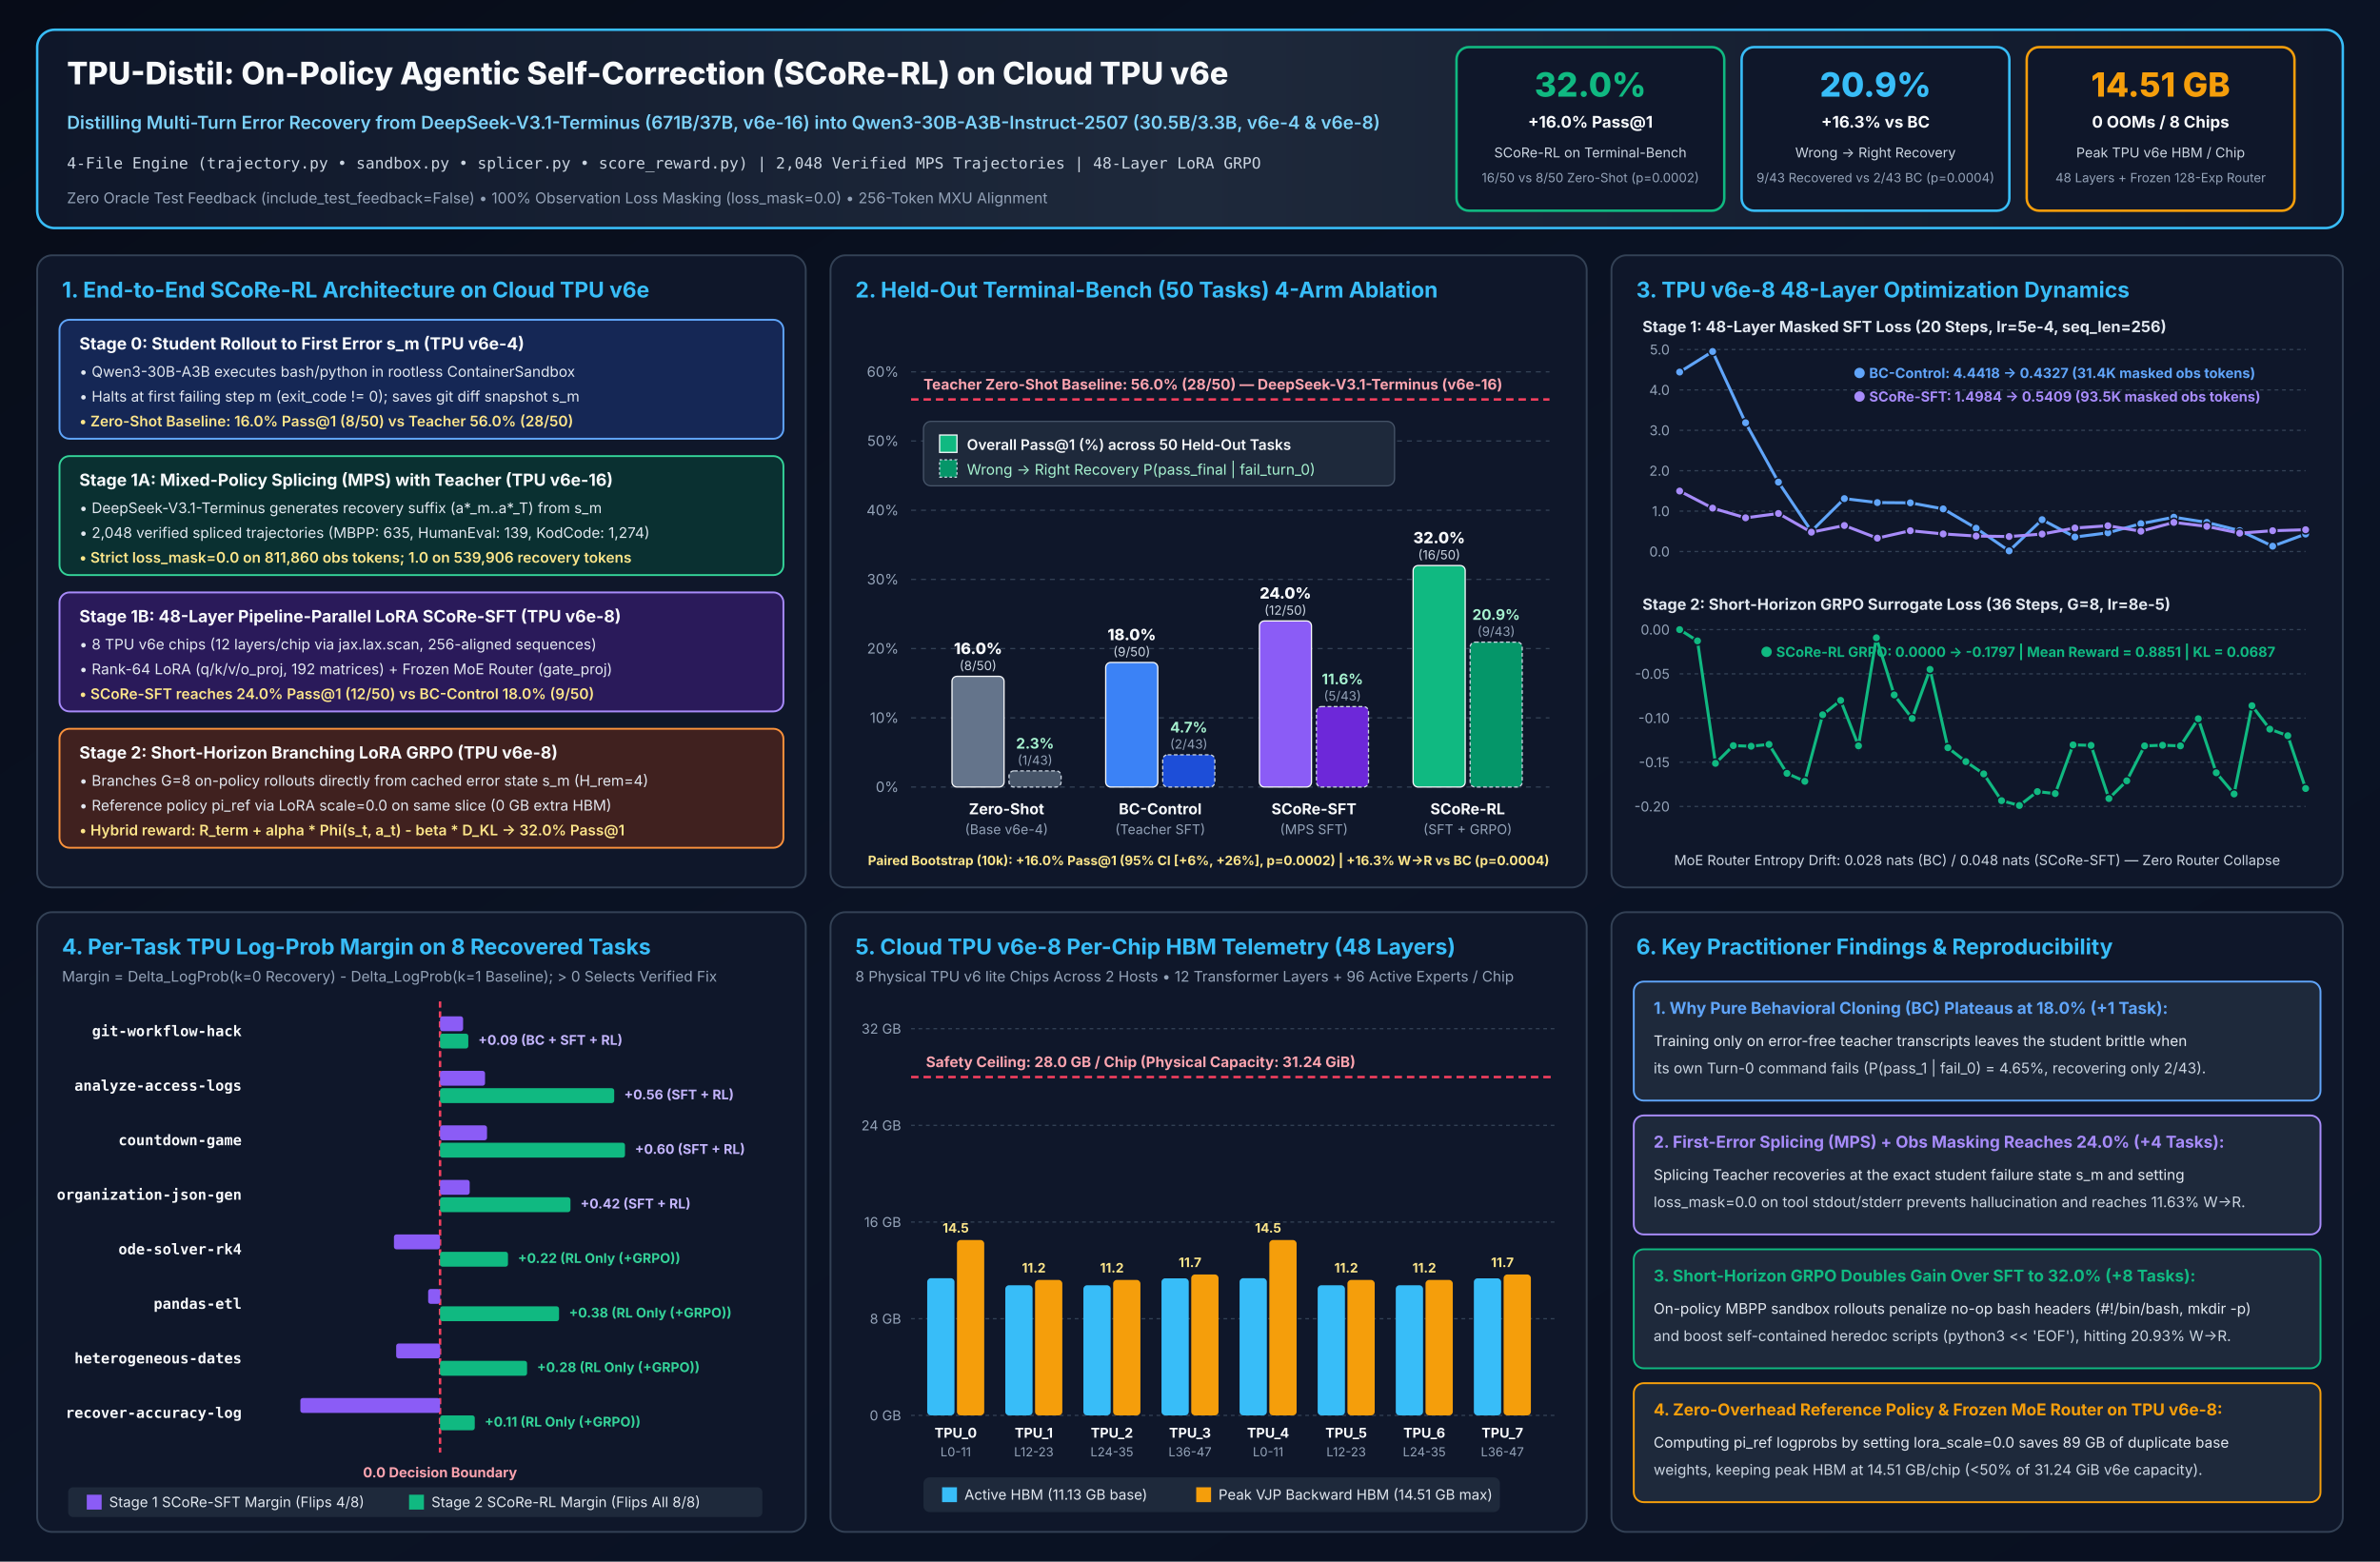
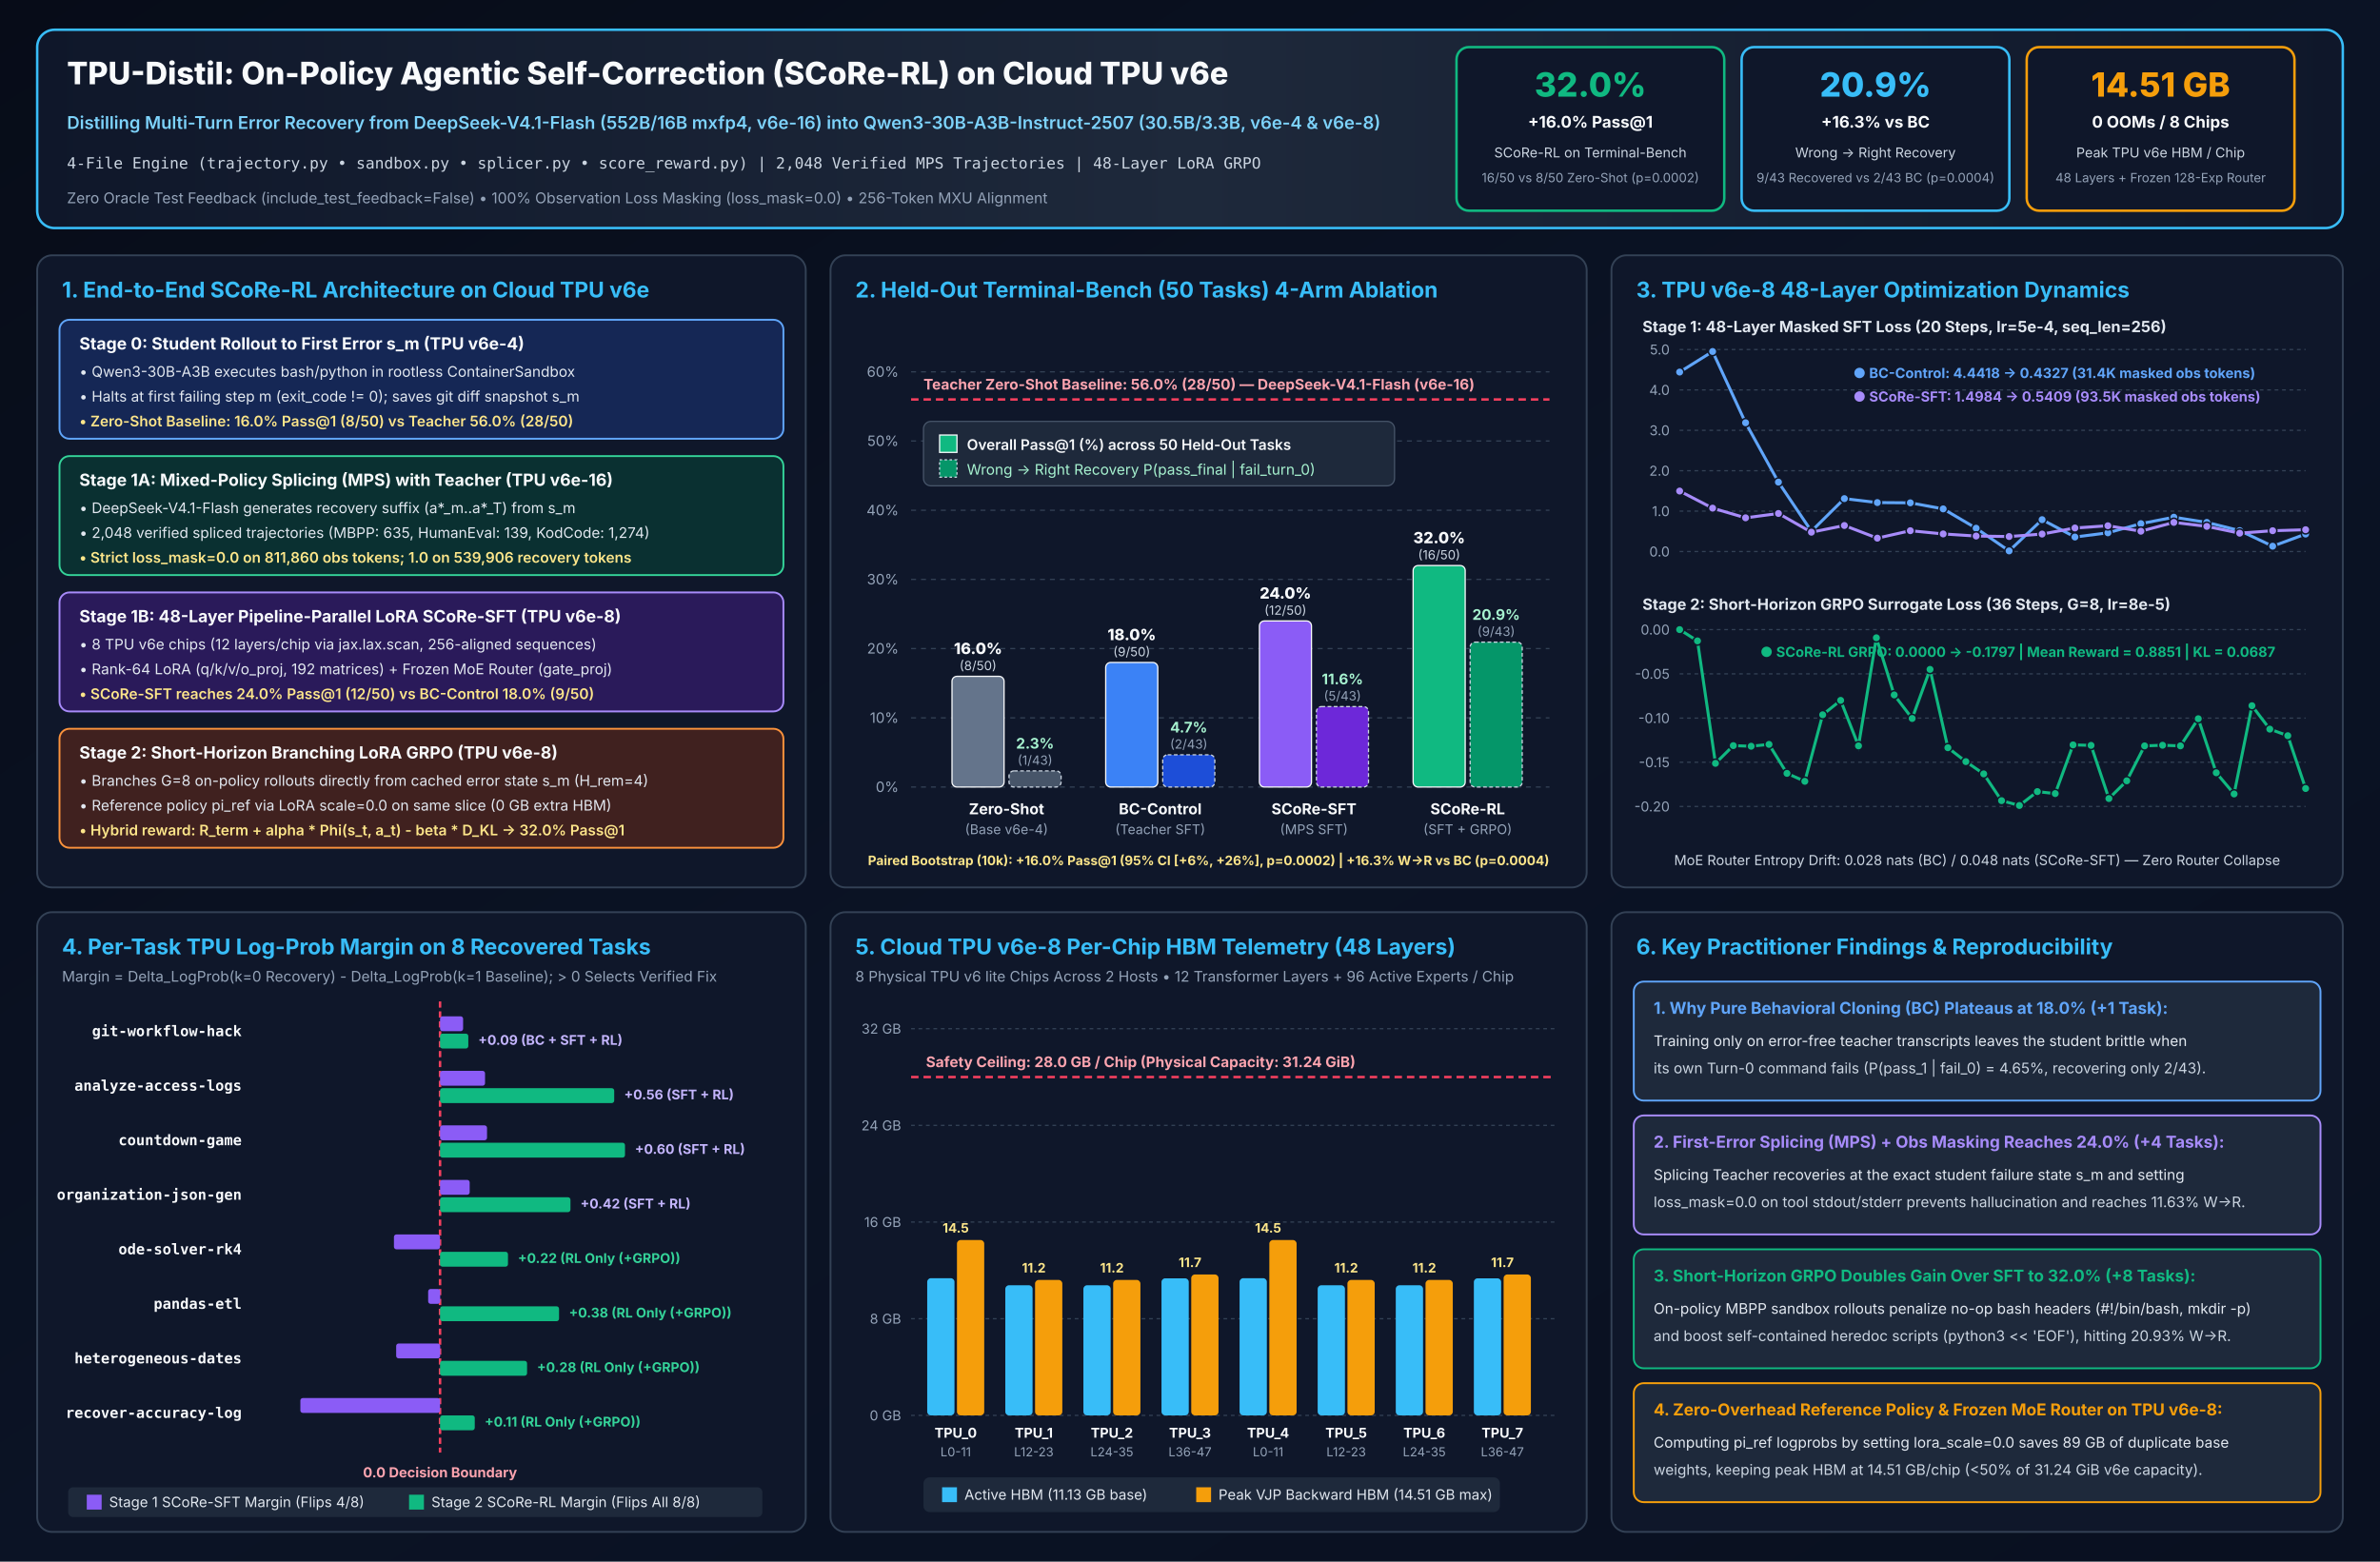
<svg xmlns="http://www.w3.org/2000/svg" viewBox="0 0 1920 1260" width="1920" height="1260">
  <defs>
    <linearGradient id="bgGrad" x1="0" y1="0" x2="1" y2="1">
      <stop offset="0%" stop-color="#070C18" />
      <stop offset="50%" stop-color="#0B1325" />
      <stop offset="100%" stop-color="#091020" />
    </linearGradient>
    <linearGradient id="hdrGrad" x1="0" y1="0" x2="1" y2="0">
      <stop offset="0%" stop-color="#0F172A" />
      <stop offset="50%" stop-color="#1E293B" />
      <stop offset="100%" stop-color="#0F172A" />
    </linearGradient>
    <style>
            text { font-family: 'Inter', 'DejaVu Sans', 'Segoe UI', Arial, sans-serif; }
            .mono { font-family: 'JetBrains Mono', 'DejaVu Sans Mono', monospace; }
          </style>
  </defs>
  <rect x="0" y="0" width="1920" height="1260" fill="url(#bgGrad)" />
  <rect x="30" y="24" width="1860" height="160" rx="14" fill="url(#hdrGrad)" stroke="#38BDF8" stroke-width="2" />
  <text x="54" y="68" fill="#F8FAFC" font-size="25" font-weight="800">TPU-Distil: On-Policy Agentic Self-Correction (SCoRe-RL) on Cloud TPU v6e</text>
-   <text x="54" y="104" fill="#7DD3FC" font-size="14.5" font-weight="600">Distilling Multi-Turn Error Recovery from DeepSeek-V3.1-Terminus (671B/37B, v6e-16) into Qwen3-30B-A3B-Instruct-2507 (30.5B/3.3B, v6e-4 &amp; v6e-8)</text>
+   <text x="54" y="104" fill="#7DD3FC" font-size="14.2" font-weight="600">Distilling Multi-Turn Error Recovery from DeepSeek-V4.1-Flash (552B/16B mxfp4, v6e-16) into Qwen3-30B-A3B-Instruct-2507 (30.5B/3.3B, v6e-4 &amp; v6e-8)</text>
  <text x="54" y="136" fill="#CBD5E1" font-size="12.5" class="mono">4-File Engine (trajectory.py • sandbox.py • splicer.py • score_reward.py) | 2,048 Verified MPS Trajectories | 48-Layer LoRA GRPO</text>
  <text x="54" y="164" fill="#94A3B8" font-size="12">Zero Oracle Test Feedback (include_test_feedback=False)  •  100% Observation Loss Masking (loss_mask=0.0)  •  256-Token MXU Alignment</text>
  <rect x="1175" y="38" width="216" height="132" rx="10" fill="#0F172A" stroke="#10B981" stroke-width="2" />
  <text x="1283" y="78" fill="#10B981" font-size="27" font-weight="800" text-anchor="middle">32.0%</text>
  <text x="1283" y="103" fill="#F8FAFC" font-size="13" font-weight="700" text-anchor="middle">+16.0% Pass@1</text>
  <text x="1283" y="127" fill="#CBD5E1" font-size="11" text-anchor="middle">SCoRe-RL on Terminal-Bench</text>
  <text x="1283" y="147" fill="#94A3B8" font-size="10.2" text-anchor="middle">16/50 vs 8/50 Zero-Shot (p=0.0002)</text>
  <rect x="1405" y="38" width="216" height="132" rx="10" fill="#0F172A" stroke="#38BDF8" stroke-width="2" />
  <text x="1513" y="78" fill="#38BDF8" font-size="27" font-weight="800" text-anchor="middle">20.9%</text>
  <text x="1513" y="103" fill="#F8FAFC" font-size="13" font-weight="700" text-anchor="middle">+16.3% vs BC</text>
  <text x="1513" y="127" fill="#CBD5E1" font-size="11" text-anchor="middle">Wrong → Right Recovery</text>
  <text x="1513" y="147" fill="#94A3B8" font-size="10.2" text-anchor="middle">9/43 Recovered vs 2/43 BC (p=0.0004)</text>
  <rect x="1635" y="38" width="216" height="132" rx="10" fill="#0F172A" stroke="#F59E0B" stroke-width="2" />
  <text x="1743" y="78" fill="#F59E0B" font-size="27" font-weight="800" text-anchor="middle">14.51 GB</text>
  <text x="1743" y="103" fill="#F8FAFC" font-size="13" font-weight="700" text-anchor="middle">0 OOMs / 8 Chips</text>
  <text x="1743" y="127" fill="#CBD5E1" font-size="11" text-anchor="middle">Peak TPU v6e HBM / Chip</text>
  <text x="1743" y="147" fill="#94A3B8" font-size="10.2" text-anchor="middle">48 Layers + Frozen 128-Exp Router</text>
  <rect x="30" y="206" width="620" height="510" rx="12" fill="#0F172A" stroke="#334155" stroke-width="1.5" />
  <text x="50" y="240" fill="#38BDF8" font-size="17.5" font-weight="700">1. End-to-End SCoRe-RL Architecture on Cloud TPU v6e</text>
  <rect x="48" y="258" width="584" height="96" rx="8" fill="#1E3A8A" fill-opacity="0.45" stroke="#60A5FA" stroke-width="1.5" />
  <text x="64" y="282" fill="#F8FAFC" font-size="13.5" font-weight="700">Stage 0: Student Rollout to First Error s_m (TPU v6e-4)</text>
  <text x="64" y="304" fill="#E2E8F0" font-size="11.8">• Qwen3-30B-A3B executes bash/python in rootless ContainerSandbox</text>
  <text x="64" y="324" fill="#E2E8F0" font-size="11.8">• Halts at first failing step m (exit_code != 0); saves git diff snapshot s_m</text>
  <text x="64" y="344" fill="#FDE68A" font-size="11.8" font-weight="600">• Zero-Shot Baseline: 16.0% Pass@1 (8/50) vs Teacher 56.0% (28/50)</text>
  <rect x="48" y="368" width="584" height="96" rx="8" fill="#064E3B" fill-opacity="0.45" stroke="#34D399" stroke-width="1.5" />
  <text x="64" y="392" fill="#F8FAFC" font-size="13.5" font-weight="700">Stage 1A: Mixed-Policy Splicing (MPS) with Teacher (TPU v6e-16)</text>
-   <text x="64" y="414" fill="#E2E8F0" font-size="11.8">• DeepSeek-V3.1-Terminus generates recovery suffix (a*_m..a*_T) from s_m</text>
+   <text x="64" y="414" fill="#E2E8F0" font-size="11.8">• DeepSeek-V4.1-Flash generates recovery suffix (a*_m..a*_T) from s_m</text>
  <text x="64" y="434" fill="#E2E8F0" font-size="11.8">• 2,048 verified spliced trajectories (MBPP: 635, HumanEval: 139, KodCode: 1,274)</text>
  <text x="64" y="454" fill="#FDE68A" font-size="11.8" font-weight="600">• Strict loss_mask=0.0 on 811,860 obs tokens; 1.0 on 539,906 recovery tokens</text>
  <rect x="48" y="478" width="584" height="96" rx="8" fill="#4C1D95" fill-opacity="0.45" stroke="#A78BFA" stroke-width="1.5" />
  <text x="64" y="502" fill="#F8FAFC" font-size="13.5" font-weight="700">Stage 1B: 48-Layer Pipeline-Parallel LoRA SCoRe-SFT (TPU v6e-8)</text>
  <text x="64" y="524" fill="#E2E8F0" font-size="11.8">• 8 TPU v6e chips (12 layers/chip via jax.lax.scan, 256-aligned sequences)</text>
  <text x="64" y="544" fill="#E2E8F0" font-size="11.8">• Rank-64 LoRA (q/k/v/o_proj, 192 matrices) + Frozen MoE Router (gate_proj)</text>
  <text x="64" y="564" fill="#FDE68A" font-size="11.8" font-weight="600">• SCoRe-SFT reaches 24.0% Pass@1 (12/50) vs BC-Control 18.0% (9/50)</text>
  <rect x="48" y="588" width="584" height="96" rx="8" fill="#7C2D12" fill-opacity="0.45" stroke="#FB923C" stroke-width="1.5" />
  <text x="64" y="612" fill="#F8FAFC" font-size="13.5" font-weight="700">Stage 2: Short-Horizon Branching LoRA GRPO (TPU v6e-8)</text>
  <text x="64" y="634" fill="#E2E8F0" font-size="11.8">• Branches G=8 on-policy rollouts directly from cached error state s_m (H_rem=4)</text>
  <text x="64" y="654" fill="#E2E8F0" font-size="11.8">• Reference policy pi_ref via LoRA scale=0.0 on same slice (0 GB extra HBM)</text>
  <text x="64" y="674" fill="#FDE68A" font-size="11.8" font-weight="600">• Hybrid reward: R_term + alpha * Phi(s_t, a_t) - beta * D_KL → 32.0% Pass@1</text>
  <rect x="670" y="206" width="610" height="510" rx="12" fill="#0F172A" stroke="#334155" stroke-width="1.5" />
  <text x="690" y="240" fill="#38BDF8" font-size="17.5" font-weight="700">2. Held-Out Terminal-Bench (50 Tasks) 4-Arm Ablation</text>
  <line x1="735" y1="635.0" x2="1250" y2="635.0" stroke="#334155" stroke-width="1" stroke-dasharray="4,4" />
  <text x="725" y="639.0" fill="#94A3B8" font-size="11.5" text-anchor="end">0%</text>
  <line x1="735" y1="579.2" x2="1250" y2="579.2" stroke="#334155" stroke-width="1" stroke-dasharray="4,4" />
  <text x="725" y="583.2" fill="#94A3B8" font-size="11.5" text-anchor="end">10%</text>
  <line x1="735" y1="523.3" x2="1250" y2="523.3" stroke="#334155" stroke-width="1" stroke-dasharray="4,4" />
  <text x="725" y="527.3" fill="#94A3B8" font-size="11.5" text-anchor="end">20%</text>
  <line x1="735" y1="467.5" x2="1250" y2="467.5" stroke="#334155" stroke-width="1" stroke-dasharray="4,4" />
  <text x="725" y="471.5" fill="#94A3B8" font-size="11.5" text-anchor="end">30%</text>
  <line x1="735" y1="411.7" x2="1250" y2="411.7" stroke="#334155" stroke-width="1" stroke-dasharray="4,4" />
  <text x="725" y="415.7" fill="#94A3B8" font-size="11.5" text-anchor="end">40%</text>
  <line x1="735" y1="355.8" x2="1250" y2="355.8" stroke="#334155" stroke-width="1" stroke-dasharray="4,4" />
  <text x="725" y="359.8" fill="#94A3B8" font-size="11.5" text-anchor="end">50%</text>
  <line x1="735" y1="300.0" x2="1250" y2="300.0" stroke="#334155" stroke-width="1" stroke-dasharray="4,4" />
  <text x="725" y="304.0" fill="#94A3B8" font-size="11.5" text-anchor="end">60%</text>
  <line x1="735" y1="322.3" x2="1250" y2="322.3" stroke="#F43F5E" stroke-width="2" stroke-dasharray="6,4" />
-   <text x="745" y="314.3" fill="#FDA4AF" font-size="11.8" font-weight="700">Teacher Zero-Shot Baseline: 56.0% (28/50) — DeepSeek-V3.1-Terminus (v6e-16)</text>
+   <text x="745" y="314.3" fill="#FDA4AF" font-size="11.8" font-weight="700">Teacher Zero-Shot Baseline: 56.0% (28/50) — DeepSeek-V4.1-Flash (v6e-16)</text>
  <rect x="768" y="545.7" width="42" height="89.3" rx="4" fill="#64748B" stroke="#F8FAFC" stroke-width="1" />
  <rect x="814" y="622.0" width="42" height="13.0" rx="4" fill="#475569" stroke="#CBD5E1" stroke-width="1" stroke-dasharray="3,2" />
  <text x="789" y="527.7" fill="#F8FAFC" font-size="12.5" font-weight="800" text-anchor="middle">16.0%</text>
  <text x="789" y="540.7" fill="#CBD5E1" font-size="10.2" text-anchor="middle">(8/50)</text>
  <text x="835" y="604.0" fill="#A7F3D0" font-size="11.8" font-weight="700" text-anchor="middle">2.3%</text>
  <text x="835" y="617.0" fill="#94A3B8" font-size="10.2" text-anchor="middle">(1/43)</text>
  <text x="812" y="657" fill="#F8FAFC" font-size="12.2" font-weight="700" text-anchor="middle">Zero-Shot</text>
  <text x="812" y="673" fill="#94A3B8" font-size="10.8" text-anchor="middle">(Base v6e-4)</text>
  <rect x="892" y="534.5" width="42" height="100.5" rx="4" fill="#3B82F6" stroke="#F8FAFC" stroke-width="1" />
  <rect x="938" y="609.0" width="42" height="26.0" rx="4" fill="#1D4ED8" stroke="#CBD5E1" stroke-width="1" stroke-dasharray="3,2" />
  <text x="913" y="516.5" fill="#F8FAFC" font-size="12.5" font-weight="800" text-anchor="middle">18.0%</text>
  <text x="913" y="529.5" fill="#CBD5E1" font-size="10.2" text-anchor="middle">(9/50)</text>
  <text x="959" y="591.0" fill="#A7F3D0" font-size="11.8" font-weight="700" text-anchor="middle">4.7%</text>
  <text x="959" y="604.0" fill="#94A3B8" font-size="10.2" text-anchor="middle">(2/43)</text>
  <text x="936" y="657" fill="#F8FAFC" font-size="12.2" font-weight="700" text-anchor="middle">BC-Control</text>
  <text x="936" y="673" fill="#94A3B8" font-size="10.8" text-anchor="middle">(Teacher SFT)</text>
  <rect x="1016" y="501.0" width="42" height="134.0" rx="4" fill="#8B5CF6" stroke="#F8FAFC" stroke-width="1" />
  <rect x="1062" y="570.1" width="42" height="64.9" rx="4" fill="#6D28D9" stroke="#CBD5E1" stroke-width="1" stroke-dasharray="3,2" />
  <text x="1037" y="483.0" fill="#F8FAFC" font-size="12.5" font-weight="800" text-anchor="middle">24.0%</text>
  <text x="1037" y="496.0" fill="#CBD5E1" font-size="10.2" text-anchor="middle">(12/50)</text>
  <text x="1083" y="552.1" fill="#A7F3D0" font-size="11.8" font-weight="700" text-anchor="middle">11.6%</text>
  <text x="1083" y="565.1" fill="#94A3B8" font-size="10.2" text-anchor="middle">(5/43)</text>
  <text x="1060" y="657" fill="#F8FAFC" font-size="12.2" font-weight="700" text-anchor="middle">SCoRe-SFT</text>
  <text x="1060" y="673" fill="#94A3B8" font-size="10.8" text-anchor="middle">(MPS SFT)</text>
  <rect x="1140" y="456.3" width="42" height="178.7" rx="4" fill="#10B981" stroke="#F8FAFC" stroke-width="1" />
  <rect x="1186" y="518.1" width="42" height="116.9" rx="4" fill="#059669" stroke="#CBD5E1" stroke-width="1" stroke-dasharray="3,2" />
  <text x="1161" y="438.3" fill="#F8FAFC" font-size="12.5" font-weight="800" text-anchor="middle">32.0%</text>
  <text x="1161" y="451.3" fill="#CBD5E1" font-size="10.2" text-anchor="middle">(16/50)</text>
  <text x="1207" y="500.1" fill="#A7F3D0" font-size="11.8" font-weight="700" text-anchor="middle">20.9%</text>
  <text x="1207" y="513.1" fill="#94A3B8" font-size="10.2" text-anchor="middle">(9/43)</text>
  <text x="1184" y="657" fill="#F8FAFC" font-size="12.2" font-weight="700" text-anchor="middle">SCoRe-RL</text>
  <text x="1184" y="673" fill="#94A3B8" font-size="10.8" text-anchor="middle">(SFT + GRPO)</text>
  <rect x="745" y="340" width="380" height="52" rx="6" fill="#1E293B" stroke="#475569" stroke-width="1" />
  <rect x="758" y="351" width="14" height="14" fill="#10B981" stroke="#F8FAFC" stroke-width="1" />
  <text x="780" y="363" fill="#F8FAFC" font-size="11.8" font-weight="600">Overall Pass@1 (%) across 50 Held-Out Tasks</text>
  <rect x="758" y="371" width="14" height="14" fill="#059669" stroke="#CBD5E1" stroke-width="1" stroke-dasharray="2,2" />
  <text x="780" y="383" fill="#A7F3D0" font-size="11.8">Wrong → Right Recovery P(pass_final | fail_turn_0)</text>
  <text x="975" y="698" fill="#FDE68A" font-size="10.5" font-weight="700" text-anchor="middle">Paired Bootstrap (10k): +16.0% Pass@1 (95% CI [+6%, +26%], p=0.0002) | +16.3% W→R vs BC (p=0.0004)</text>
  <rect x="1300" y="206" width="590" height="510" rx="12" fill="#0F172A" stroke="#334155" stroke-width="1.5" />
  <text x="1320" y="240" fill="#38BDF8" font-size="17.5" font-weight="700">3. TPU v6e-8 48-Layer Optimization Dynamics</text>
  <text x="1325" y="268" fill="#E2E8F0" font-size="12.5" font-weight="700">Stage 1: 48-Layer Masked SFT Loss (20 Steps, lr=5e-4, seq_len=256)</text>
  <line x1="1355" y1="445.0" x2="1860" y2="445.0" stroke="#334155" stroke-width="1" stroke-dasharray="3,3" />
  <text x="1347" y="449.0" fill="#94A3B8" font-size="11" text-anchor="end">0.0</text>
  <line x1="1355" y1="412.4" x2="1860" y2="412.4" stroke="#334155" stroke-width="1" stroke-dasharray="3,3" />
  <text x="1347" y="416.4" fill="#94A3B8" font-size="11" text-anchor="end">1.0</text>
  <line x1="1355" y1="379.8" x2="1860" y2="379.8" stroke="#334155" stroke-width="1" stroke-dasharray="3,3" />
  <text x="1347" y="383.8" fill="#94A3B8" font-size="11" text-anchor="end">2.0</text>
  <line x1="1355" y1="347.2" x2="1860" y2="347.2" stroke="#334155" stroke-width="1" stroke-dasharray="3,3" />
  <text x="1347" y="351.2" fill="#94A3B8" font-size="11" text-anchor="end">3.0</text>
  <line x1="1355" y1="314.6" x2="1860" y2="314.6" stroke="#334155" stroke-width="1" stroke-dasharray="3,3" />
  <text x="1347" y="318.6" fill="#94A3B8" font-size="11" text-anchor="end">4.0</text>
  <line x1="1355" y1="282.0" x2="1860" y2="282.0" stroke="#334155" stroke-width="1" stroke-dasharray="3,3" />
  <text x="1347" y="286.0" fill="#94A3B8" font-size="11" text-anchor="end">5.0</text>
  <polyline fill="none" stroke="#60A5FA" stroke-width="2.4" points="1355.0,300.2 1381.6,283.6 1408.2,341.1 1434.7,389.0 1461.3,428.6 1487.9,402.3 1514.5,405.5 1541.1,405.7 1567.6,410.6 1594.2,426.2 1620.8,444.5 1647.4,419.3 1673.9,433.3 1700.5,429.9 1727.1,422.5 1753.7,417.3 1780.3,421.5 1806.8,428.1 1833.4,440.7 1860.0,430.9" />
  <circle cx="1355.0" cy="300.2" r="3.4" fill="#60A5FA" stroke="#0F172A" stroke-width="1.2" />
  <circle cx="1381.6" cy="283.6" r="3.4" fill="#60A5FA" stroke="#0F172A" stroke-width="1.2" />
  <circle cx="1408.2" cy="341.1" r="3.4" fill="#60A5FA" stroke="#0F172A" stroke-width="1.2" />
  <circle cx="1434.7" cy="389.0" r="3.4" fill="#60A5FA" stroke="#0F172A" stroke-width="1.2" />
  <circle cx="1461.3" cy="428.6" r="3.4" fill="#60A5FA" stroke="#0F172A" stroke-width="1.2" />
  <circle cx="1487.9" cy="402.3" r="3.4" fill="#60A5FA" stroke="#0F172A" stroke-width="1.2" />
  <circle cx="1514.5" cy="405.5" r="3.4" fill="#60A5FA" stroke="#0F172A" stroke-width="1.2" />
  <circle cx="1541.1" cy="405.7" r="3.4" fill="#60A5FA" stroke="#0F172A" stroke-width="1.2" />
  <circle cx="1567.6" cy="410.6" r="3.4" fill="#60A5FA" stroke="#0F172A" stroke-width="1.2" />
  <circle cx="1594.2" cy="426.2" r="3.4" fill="#60A5FA" stroke="#0F172A" stroke-width="1.2" />
  <circle cx="1620.8" cy="444.5" r="3.4" fill="#60A5FA" stroke="#0F172A" stroke-width="1.2" />
  <circle cx="1647.4" cy="419.3" r="3.4" fill="#60A5FA" stroke="#0F172A" stroke-width="1.2" />
  <circle cx="1673.9" cy="433.3" r="3.4" fill="#60A5FA" stroke="#0F172A" stroke-width="1.2" />
  <circle cx="1700.5" cy="429.9" r="3.4" fill="#60A5FA" stroke="#0F172A" stroke-width="1.2" />
  <circle cx="1727.1" cy="422.5" r="3.4" fill="#60A5FA" stroke="#0F172A" stroke-width="1.2" />
  <circle cx="1753.7" cy="417.3" r="3.4" fill="#60A5FA" stroke="#0F172A" stroke-width="1.2" />
  <circle cx="1780.3" cy="421.5" r="3.4" fill="#60A5FA" stroke="#0F172A" stroke-width="1.2" />
  <circle cx="1806.8" cy="428.1" r="3.4" fill="#60A5FA" stroke="#0F172A" stroke-width="1.2" />
  <circle cx="1833.4" cy="440.7" r="3.4" fill="#60A5FA" stroke="#0F172A" stroke-width="1.2" />
  <circle cx="1860.0" cy="430.9" r="3.4" fill="#60A5FA" stroke="#0F172A" stroke-width="1.2" />
  <polyline fill="none" stroke="#A78BFA" stroke-width="2.4" points="1355.0,396.2 1381.6,410.0 1408.2,417.8 1434.7,414.3 1461.3,429.4 1487.9,424.0 1514.5,434.2 1541.1,428.2 1567.6,430.8 1594.2,432.5 1620.8,432.9 1647.4,430.9 1673.9,426.0 1700.5,424.2 1727.1,428.6 1753.7,421.5 1780.3,424.7 1806.8,430.2 1833.4,428.2 1860.0,427.4" />
  <circle cx="1355.0" cy="396.2" r="3.4" fill="#A78BFA" stroke="#0F172A" stroke-width="1.2" />
  <circle cx="1381.6" cy="410.0" r="3.4" fill="#A78BFA" stroke="#0F172A" stroke-width="1.2" />
  <circle cx="1408.2" cy="417.8" r="3.4" fill="#A78BFA" stroke="#0F172A" stroke-width="1.2" />
  <circle cx="1434.7" cy="414.3" r="3.4" fill="#A78BFA" stroke="#0F172A" stroke-width="1.2" />
  <circle cx="1461.3" cy="429.4" r="3.4" fill="#A78BFA" stroke="#0F172A" stroke-width="1.2" />
  <circle cx="1487.9" cy="424.0" r="3.4" fill="#A78BFA" stroke="#0F172A" stroke-width="1.2" />
  <circle cx="1514.5" cy="434.2" r="3.4" fill="#A78BFA" stroke="#0F172A" stroke-width="1.2" />
  <circle cx="1541.1" cy="428.2" r="3.4" fill="#A78BFA" stroke="#0F172A" stroke-width="1.2" />
  <circle cx="1567.6" cy="430.8" r="3.4" fill="#A78BFA" stroke="#0F172A" stroke-width="1.2" />
  <circle cx="1594.2" cy="432.5" r="3.4" fill="#A78BFA" stroke="#0F172A" stroke-width="1.2" />
  <circle cx="1620.8" cy="432.9" r="3.4" fill="#A78BFA" stroke="#0F172A" stroke-width="1.2" />
  <circle cx="1647.4" cy="430.9" r="3.4" fill="#A78BFA" stroke="#0F172A" stroke-width="1.2" />
  <circle cx="1673.9" cy="426.0" r="3.4" fill="#A78BFA" stroke="#0F172A" stroke-width="1.2" />
  <circle cx="1700.5" cy="424.2" r="3.4" fill="#A78BFA" stroke="#0F172A" stroke-width="1.2" />
  <circle cx="1727.1" cy="428.6" r="3.4" fill="#A78BFA" stroke="#0F172A" stroke-width="1.2" />
  <circle cx="1753.7" cy="421.5" r="3.4" fill="#A78BFA" stroke="#0F172A" stroke-width="1.2" />
  <circle cx="1780.3" cy="424.7" r="3.4" fill="#A78BFA" stroke="#0F172A" stroke-width="1.2" />
  <circle cx="1806.8" cy="430.2" r="3.4" fill="#A78BFA" stroke="#0F172A" stroke-width="1.2" />
  <circle cx="1833.4" cy="428.2" r="3.4" fill="#A78BFA" stroke="#0F172A" stroke-width="1.2" />
  <circle cx="1860.0" cy="427.4" r="3.4" fill="#A78BFA" stroke="#0F172A" stroke-width="1.2" />
  <text x="1495" y="305" fill="#60A5FA" font-size="11.2" font-weight="700">● BC-Control: 4.4418 → 0.4327 (31.4K masked obs tokens)</text>
  <text x="1495" y="324" fill="#A78BFA" font-size="11.2" font-weight="700">● SCoRe-SFT: 1.4984 → 0.5409 (93.5K masked obs tokens)</text>
  <text x="1325" y="492" fill="#E2E8F0" font-size="12.5" font-weight="700">Stage 2: Short-Horizon GRPO Surrogate Loss (36 Steps, G=8, lr=8e-5)</text>
  <line x1="1355" y1="508.0" x2="1860" y2="508.0" stroke="#334155" stroke-width="1" stroke-dasharray="3,3" />
  <text x="1347" y="512.0" fill="#94A3B8" font-size="11" text-anchor="end">0.00</text>
  <line x1="1355" y1="543.7" x2="1860" y2="543.7" stroke="#334155" stroke-width="1" stroke-dasharray="3,3" />
  <text x="1347" y="547.7" fill="#94A3B8" font-size="11" text-anchor="end">-0.05</text>
  <line x1="1355" y1="579.4" x2="1860" y2="579.4" stroke="#334155" stroke-width="1" stroke-dasharray="3,3" />
  <text x="1347" y="583.4" fill="#94A3B8" font-size="11" text-anchor="end">-0.10</text>
  <line x1="1355" y1="615.0" x2="1860" y2="615.0" stroke="#334155" stroke-width="1" stroke-dasharray="3,3" />
  <text x="1347" y="619.0" fill="#94A3B8" font-size="11" text-anchor="end">-0.15</text>
  <line x1="1355" y1="650.7" x2="1860" y2="650.7" stroke="#334155" stroke-width="1" stroke-dasharray="3,3" />
  <text x="1347" y="654.7" fill="#94A3B8" font-size="11" text-anchor="end">-0.20</text>
  <polyline fill="none" stroke="#10B981" stroke-width="2.4" points="1355.0,508.0 1369.4,517.1 1383.9,615.9 1398.3,601.6 1412.7,602.1 1427.1,600.6 1441.6,624.0 1456.0,630.4 1470.4,576.7 1484.9,565.1 1499.3,601.8 1513.7,514.6 1528.1,560.7 1542.6,579.7 1557.0,540.1 1571.4,603.3 1585.9,614.5 1600.3,624.4 1614.7,646.0 1629.1,649.9 1643.6,638.7 1658.0,640.3 1672.4,601.0 1686.9,601.4 1701.3,644.3 1715.7,630.0 1730.1,601.8 1744.6,601.3 1759.0,601.8 1773.4,579.9 1787.9,623.5 1802.3,640.6 1816.7,569.4 1831.1,588.3 1845.6,593.6 1860.0,636.2" />
  <circle cx="1355.0" cy="508.0" r="3.4" fill="#10B981" stroke="#0F172A" stroke-width="1.2" />
  <circle cx="1369.4" cy="517.1" r="3.4" fill="#10B981" stroke="#0F172A" stroke-width="1.2" />
  <circle cx="1383.9" cy="615.9" r="3.4" fill="#10B981" stroke="#0F172A" stroke-width="1.2" />
  <circle cx="1398.3" cy="601.6" r="3.4" fill="#10B981" stroke="#0F172A" stroke-width="1.2" />
  <circle cx="1412.7" cy="602.1" r="3.4" fill="#10B981" stroke="#0F172A" stroke-width="1.2" />
  <circle cx="1427.1" cy="600.6" r="3.4" fill="#10B981" stroke="#0F172A" stroke-width="1.2" />
  <circle cx="1441.6" cy="624.0" r="3.4" fill="#10B981" stroke="#0F172A" stroke-width="1.2" />
  <circle cx="1456.0" cy="630.4" r="3.4" fill="#10B981" stroke="#0F172A" stroke-width="1.2" />
  <circle cx="1470.4" cy="576.7" r="3.4" fill="#10B981" stroke="#0F172A" stroke-width="1.2" />
  <circle cx="1484.9" cy="565.1" r="3.4" fill="#10B981" stroke="#0F172A" stroke-width="1.2" />
  <circle cx="1499.3" cy="601.8" r="3.4" fill="#10B981" stroke="#0F172A" stroke-width="1.2" />
  <circle cx="1513.7" cy="514.6" r="3.4" fill="#10B981" stroke="#0F172A" stroke-width="1.2" />
  <circle cx="1528.1" cy="560.7" r="3.4" fill="#10B981" stroke="#0F172A" stroke-width="1.2" />
  <circle cx="1542.6" cy="579.7" r="3.4" fill="#10B981" stroke="#0F172A" stroke-width="1.2" />
  <circle cx="1557.0" cy="540.1" r="3.4" fill="#10B981" stroke="#0F172A" stroke-width="1.2" />
  <circle cx="1571.4" cy="603.3" r="3.4" fill="#10B981" stroke="#0F172A" stroke-width="1.2" />
  <circle cx="1585.9" cy="614.5" r="3.4" fill="#10B981" stroke="#0F172A" stroke-width="1.2" />
  <circle cx="1600.3" cy="624.4" r="3.4" fill="#10B981" stroke="#0F172A" stroke-width="1.2" />
  <circle cx="1614.7" cy="646.0" r="3.4" fill="#10B981" stroke="#0F172A" stroke-width="1.2" />
  <circle cx="1629.1" cy="649.9" r="3.4" fill="#10B981" stroke="#0F172A" stroke-width="1.2" />
  <circle cx="1643.6" cy="638.7" r="3.4" fill="#10B981" stroke="#0F172A" stroke-width="1.2" />
  <circle cx="1658.0" cy="640.3" r="3.4" fill="#10B981" stroke="#0F172A" stroke-width="1.2" />
  <circle cx="1672.4" cy="601.0" r="3.4" fill="#10B981" stroke="#0F172A" stroke-width="1.2" />
  <circle cx="1686.9" cy="601.4" r="3.4" fill="#10B981" stroke="#0F172A" stroke-width="1.2" />
  <circle cx="1701.3" cy="644.3" r="3.4" fill="#10B981" stroke="#0F172A" stroke-width="1.2" />
  <circle cx="1715.7" cy="630.0" r="3.4" fill="#10B981" stroke="#0F172A" stroke-width="1.2" />
  <circle cx="1730.1" cy="601.8" r="3.4" fill="#10B981" stroke="#0F172A" stroke-width="1.2" />
  <circle cx="1744.6" cy="601.3" r="3.4" fill="#10B981" stroke="#0F172A" stroke-width="1.2" />
  <circle cx="1759.0" cy="601.8" r="3.4" fill="#10B981" stroke="#0F172A" stroke-width="1.2" />
  <circle cx="1773.4" cy="579.9" r="3.4" fill="#10B981" stroke="#0F172A" stroke-width="1.2" />
  <circle cx="1787.9" cy="623.5" r="3.4" fill="#10B981" stroke="#0F172A" stroke-width="1.2" />
  <circle cx="1802.3" cy="640.6" r="3.4" fill="#10B981" stroke="#0F172A" stroke-width="1.2" />
  <circle cx="1816.7" cy="569.4" r="3.4" fill="#10B981" stroke="#0F172A" stroke-width="1.2" />
  <circle cx="1831.1" cy="588.3" r="3.4" fill="#10B981" stroke="#0F172A" stroke-width="1.2" />
  <circle cx="1845.6" cy="593.6" r="3.4" fill="#10B981" stroke="#0F172A" stroke-width="1.2" />
  <circle cx="1860.0" cy="636.2" r="3.4" fill="#10B981" stroke="#0F172A" stroke-width="1.2" />
  <text x="1420" y="530" fill="#10B981" font-size="11.2" font-weight="700">● SCoRe-RL GRPO: 0.0000 → -0.1797 | Mean Reward = 0.8851 | KL = 0.0687</text>
  <text x="1595" y="698" fill="#CBD5E1" font-size="11.2" text-anchor="middle">MoE Router Entropy Drift: 0.028 nats (BC) / 0.048 nats (SCoRe-SFT) — Zero Router Collapse</text>
  <rect x="30" y="736" width="620" height="500" rx="12" fill="#0F172A" stroke="#334155" stroke-width="1.5" />
  <text x="50" y="770" fill="#38BDF8" font-size="17.5" font-weight="700">4. Per-Task TPU Log-Prob Margin on 8 Recovered Tasks</text>
  <text x="50" y="792" fill="#94A3B8" font-size="11.8">Margin = Delta_LogProb(k=0 Recovery) - Delta_LogProb(k=1 Baseline); &gt; 0 Selects Verified Fix</text>
  <line x1="355.0" y1="808" x2="355.0" y2="1172" stroke="#F43F5E" stroke-width="2" stroke-dasharray="5,3" />
  <text x="355.0" y="1192" fill="#FDA4AF" font-size="11.2" font-weight="700" text-anchor="middle">0.0 Decision Boundary</text>
  <text x="195" y="836" fill="#F8FAFC" font-size="11.8" font-weight="700" text-anchor="end" class="mono">git-workflow-hack</text>
  <rect x="355.0" y="820" width="18.6" height="12" rx="2" fill="#8B5CF6" />
  <rect x="355.0" y="834" width="22.8" height="12" rx="2" fill="#10B981" />
  <text x="385.8" y="843" fill="#C4B5FD" font-size="10.8" font-weight="700">+0.09 (BC + SFT + RL)</text>
  <text x="195" y="880" fill="#F8FAFC" font-size="11.8" font-weight="700" text-anchor="end" class="mono">analyze-access-logs</text>
  <rect x="355.0" y="864" width="36.3" height="12" rx="2" fill="#8B5CF6" />
  <rect x="355.0" y="878" width="140.5" height="12" rx="2" fill="#10B981" />
  <text x="503.5" y="887" fill="#C4B5FD" font-size="10.8" font-weight="700">+0.56 (SFT + RL)</text>
  <text x="195" y="924" fill="#F8FAFC" font-size="11.8" font-weight="700" text-anchor="end" class="mono">countdown-game</text>
  <rect x="355.0" y="908" width="37.9" height="12" rx="2" fill="#8B5CF6" />
  <rect x="355.0" y="922" width="149.2" height="12" rx="2" fill="#10B981" />
  <text x="512.2" y="931" fill="#C4B5FD" font-size="10.8" font-weight="700">+0.60 (SFT + RL)</text>
  <text x="195" y="968" fill="#F8FAFC" font-size="11.8" font-weight="700" text-anchor="end" class="mono">organization-json-gen</text>
  <rect x="355.0" y="952" width="23.9" height="12" rx="2" fill="#8B5CF6" />
  <rect x="355.0" y="966" width="105.2" height="12" rx="2" fill="#10B981" />
  <text x="468.2" y="975" fill="#C4B5FD" font-size="10.8" font-weight="700">+0.42 (SFT + RL)</text>
  <text x="195" y="1012" fill="#F8FAFC" font-size="11.8" font-weight="700" text-anchor="end" class="mono">ode-solver-rk4</text>
  <rect x="317.8" y="996" width="37.2" height="12" rx="2" fill="#8B5CF6" />
  <rect x="355.0" y="1010" width="54.8" height="12" rx="2" fill="#10B981" />
  <text x="417.8" y="1019" fill="#34D399" font-size="10.8" font-weight="700">+0.22 (RL Only (+GRPO))</text>
  <text x="195" y="1056" fill="#F8FAFC" font-size="11.8" font-weight="700" text-anchor="end" class="mono">pandas-etl</text>
  <rect x="345.4" y="1040" width="9.7" height="12" rx="2" fill="#8B5CF6" />
  <rect x="355.0" y="1054" width="96.0" height="12" rx="2" fill="#10B981" />
  <text x="459.0" y="1063" fill="#34D399" font-size="10.8" font-weight="700">+0.38 (RL Only (+GRPO))</text>
  <text x="195" y="1100" fill="#F8FAFC" font-size="11.8" font-weight="700" text-anchor="end" class="mono">heterogeneous-dates</text>
  <rect x="319.6" y="1084" width="35.5" height="12" rx="2" fill="#8B5CF6" />
  <rect x="355.0" y="1098" width="70.2" height="12" rx="2" fill="#10B981" />
  <text x="433.2" y="1107" fill="#34D399" font-size="10.8" font-weight="700">+0.28 (RL Only (+GRPO))</text>
  <text x="195" y="1144" fill="#F8FAFC" font-size="11.8" font-weight="700" text-anchor="end" class="mono">recover-accuracy-log</text>
  <rect x="242.3" y="1128" width="112.7" height="12" rx="2" fill="#8B5CF6" />
  <rect x="355.0" y="1142" width="28.0" height="12" rx="2" fill="#10B981" />
  <text x="391.0" y="1151" fill="#34D399" font-size="10.8" font-weight="700">+0.11 (RL Only (+GRPO))</text>
  <rect x="55" y="1200" width="560" height="24" rx="4" fill="#1E293B" />
  <rect x="70" y="1206" width="12" height="12" fill="#8B5CF6" />
  <text x="88" y="1216" fill="#E2E8F0" font-size="11.5">Stage 1 SCoRe-SFT Margin (Flips 4/8)</text>
  <rect x="330" y="1206" width="12" height="12" fill="#10B981" />
  <text x="348" y="1216" fill="#E2E8F0" font-size="11.5">Stage 2 SCoRe-RL Margin (Flips All 8/8)</text>
  <rect x="670" y="736" width="610" height="500" rx="12" fill="#0F172A" stroke="#334155" stroke-width="1.5" />
  <text x="690" y="770" fill="#38BDF8" font-size="17.5" font-weight="700">5. Cloud TPU v6e-8 Per-Chip HBM Telemetry (48 Layers)</text>
  <text x="690" y="792" fill="#94A3B8" font-size="11.8">8 Physical TPU v6 lite Chips Across 2 Hosts  •  12 Transformer Layers + 96 Active Experts / Chip</text>
  <line x1="735" y1="1142.0" x2="1255" y2="1142.0" stroke="#334155" stroke-width="1" stroke-dasharray="3,3" />
  <text x="727" y="1146.0" fill="#94A3B8" font-size="11" text-anchor="end">0 GB</text>
  <line x1="735" y1="1064.0" x2="1255" y2="1064.0" stroke="#334155" stroke-width="1" stroke-dasharray="3,3" />
  <text x="727" y="1068.0" fill="#94A3B8" font-size="11" text-anchor="end">8 GB</text>
  <line x1="735" y1="986.0" x2="1255" y2="986.0" stroke="#334155" stroke-width="1" stroke-dasharray="3,3" />
  <text x="727" y="990.0" fill="#94A3B8" font-size="11" text-anchor="end">16 GB</text>
  <line x1="735" y1="908.0" x2="1255" y2="908.0" stroke="#334155" stroke-width="1" stroke-dasharray="3,3" />
  <text x="727" y="912.0" fill="#94A3B8" font-size="11" text-anchor="end">24 GB</text>
  <line x1="735" y1="830.0" x2="1255" y2="830.0" stroke="#334155" stroke-width="1" stroke-dasharray="3,3" />
  <text x="727" y="834.0" fill="#94A3B8" font-size="11" text-anchor="end">32 GB</text>
  <line x1="735" y1="869.0" x2="1255" y2="869.0" stroke="#F43F5E" stroke-width="2" stroke-dasharray="6,4" />
  <text x="747" y="861.0" fill="#FDA4AF" font-size="11.8" font-weight="700">Safety Ceiling: 28.0 GB / Chip (Physical Capacity: 31.24 GiB)</text>
  <rect x="748" y="1031.3" width="22" height="110.7" rx="3" fill="#38BDF8" />
  <rect x="772" y="1000.5" width="22" height="141.5" rx="3" fill="#F59E0B" />
  <text x="771" y="994.5" fill="#FDE68A" font-size="10.5" font-weight="700" text-anchor="middle">14.5</text>
  <text x="771" y="1160" fill="#F8FAFC" font-size="11" font-weight="700" text-anchor="middle">TPU_0</text>
  <text x="771" y="1175" fill="#94A3B8" font-size="10" text-anchor="middle">L0-11</text>
  <rect x="811" y="1037.0" width="22" height="105.0" rx="3" fill="#38BDF8" />
  <rect x="835" y="1032.7" width="22" height="109.3" rx="3" fill="#F59E0B" />
  <text x="834" y="1026.7" fill="#FDE68A" font-size="10.5" font-weight="700" text-anchor="middle">11.2</text>
  <text x="834" y="1160" fill="#F8FAFC" font-size="11" font-weight="700" text-anchor="middle">TPU_1</text>
  <text x="834" y="1175" fill="#94A3B8" font-size="10" text-anchor="middle">L12-23</text>
  <rect x="874" y="1037.0" width="22" height="105.0" rx="3" fill="#38BDF8" />
  <rect x="898" y="1032.7" width="22" height="109.3" rx="3" fill="#F59E0B" />
  <text x="897" y="1026.7" fill="#FDE68A" font-size="10.5" font-weight="700" text-anchor="middle">11.2</text>
  <text x="897" y="1160" fill="#F8FAFC" font-size="11" font-weight="700" text-anchor="middle">TPU_2</text>
  <text x="897" y="1175" fill="#94A3B8" font-size="10" text-anchor="middle">L24-35</text>
  <rect x="937" y="1031.4" width="22" height="110.6" rx="3" fill="#38BDF8" />
  <rect x="961" y="1028.3" width="22" height="113.7" rx="3" fill="#F59E0B" />
  <text x="960" y="1022.3" fill="#FDE68A" font-size="10.5" font-weight="700" text-anchor="middle">11.7</text>
  <text x="960" y="1160" fill="#F8FAFC" font-size="11" font-weight="700" text-anchor="middle">TPU_3</text>
  <text x="960" y="1175" fill="#94A3B8" font-size="10" text-anchor="middle">L36-47</text>
  <rect x="1000" y="1031.3" width="22" height="110.7" rx="3" fill="#38BDF8" />
  <rect x="1024" y="1000.5" width="22" height="141.5" rx="3" fill="#F59E0B" />
  <text x="1023" y="994.5" fill="#FDE68A" font-size="10.5" font-weight="700" text-anchor="middle">14.5</text>
  <text x="1023" y="1160" fill="#F8FAFC" font-size="11" font-weight="700" text-anchor="middle">TPU_4</text>
  <text x="1023" y="1175" fill="#94A3B8" font-size="10" text-anchor="middle">L0-11</text>
  <rect x="1063" y="1037.0" width="22" height="105.0" rx="3" fill="#38BDF8" />
  <rect x="1087" y="1032.7" width="22" height="109.3" rx="3" fill="#F59E0B" />
  <text x="1086" y="1026.7" fill="#FDE68A" font-size="10.5" font-weight="700" text-anchor="middle">11.2</text>
  <text x="1086" y="1160" fill="#F8FAFC" font-size="11" font-weight="700" text-anchor="middle">TPU_5</text>
  <text x="1086" y="1175" fill="#94A3B8" font-size="10" text-anchor="middle">L12-23</text>
  <rect x="1126" y="1037.0" width="22" height="105.0" rx="3" fill="#38BDF8" />
  <rect x="1150" y="1032.7" width="22" height="109.3" rx="3" fill="#F59E0B" />
  <text x="1149" y="1026.7" fill="#FDE68A" font-size="10.5" font-weight="700" text-anchor="middle">11.2</text>
  <text x="1149" y="1160" fill="#F8FAFC" font-size="11" font-weight="700" text-anchor="middle">TPU_6</text>
  <text x="1149" y="1175" fill="#94A3B8" font-size="10" text-anchor="middle">L24-35</text>
  <rect x="1189" y="1031.4" width="22" height="110.6" rx="3" fill="#38BDF8" />
  <rect x="1213" y="1028.3" width="22" height="113.7" rx="3" fill="#F59E0B" />
  <text x="1212" y="1022.3" fill="#FDE68A" font-size="10.5" font-weight="700" text-anchor="middle">11.7</text>
  <text x="1212" y="1160" fill="#F8FAFC" font-size="11" font-weight="700" text-anchor="middle">TPU_7</text>
  <text x="1212" y="1175" fill="#94A3B8" font-size="10" text-anchor="middle">L36-47</text>
  <rect x="745" y="1192" width="465" height="28" rx="5" fill="#1E293B" />
  <rect x="760" y="1200" width="12" height="12" fill="#38BDF8" />
  <text x="778" y="1210" fill="#E2E8F0" font-size="11.5">Active HBM (11.13 GB base)</text>
  <rect x="965" y="1200" width="12" height="12" fill="#F59E0B" />
  <text x="983" y="1210" fill="#E2E8F0" font-size="11.5">Peak VJP Backward HBM (14.51 GB max)</text>
  <rect x="1300" y="736" width="590" height="500" rx="12" fill="#0F172A" stroke="#334155" stroke-width="1.5" />
  <text x="1320" y="770" fill="#38BDF8" font-size="17.5" font-weight="700">6. Key Practitioner Findings &amp; Reproducibility</text>
  <rect x="1318" y="792" width="554" height="96" rx="8" fill="#1E293B" stroke="#60A5FA" stroke-width="1.5" />
  <text x="1334" y="818" fill="#60A5FA" font-size="13.2" font-weight="700">1. Why Pure Behavioral Cloning (BC) Plateaus at 18.0% (+1 Task):</text>
  <text x="1334" y="844" fill="#E2E8F0" font-size="11.8">Training only on error-free teacher transcripts leaves the student brittle when</text>
  <text x="1334" y="866" fill="#CBD5E1" font-size="11.8">its own Turn-0 command fails (P(pass_1 | fail_0) = 4.65%, recovering only 2/43).</text>
  <rect x="1318" y="900" width="554" height="96" rx="8" fill="#1E293B" stroke="#A78BFA" stroke-width="1.5" />
  <text x="1334" y="926" fill="#A78BFA" font-size="13.2" font-weight="700">2. First-Error Splicing (MPS) + Obs Masking Reaches 24.0% (+4 Tasks):</text>
  <text x="1334" y="952" fill="#E2E8F0" font-size="11.8">Splicing Teacher recoveries at the exact student failure state s_m and setting</text>
  <text x="1334" y="974" fill="#CBD5E1" font-size="11.8">loss_mask=0.0 on tool stdout/stderr prevents hallucination and reaches 11.63% W→R.</text>
  <rect x="1318" y="1008" width="554" height="96" rx="8" fill="#1E293B" stroke="#10B981" stroke-width="1.5" />
  <text x="1334" y="1034" fill="#10B981" font-size="13.2" font-weight="700">3. Short-Horizon GRPO Doubles Gain Over SFT to 32.0% (+8 Tasks):</text>
  <text x="1334" y="1060" fill="#E2E8F0" font-size="11.8">On-policy MBPP sandbox rollouts penalize no-op bash headers (#!/bin/bash, mkdir -p)</text>
  <text x="1334" y="1082" fill="#CBD5E1" font-size="11.8">and boost self-contained heredoc scripts (python3 &lt;&lt; 'EOF'), hitting 20.93% W→R.</text>
  <rect x="1318" y="1116" width="554" height="96" rx="8" fill="#1E293B" stroke="#F59E0B" stroke-width="1.5" />
  <text x="1334" y="1142" fill="#F59E0B" font-size="13.2" font-weight="700">4. Zero-Overhead Reference Policy &amp; Frozen MoE Router on TPU v6e-8:</text>
  <text x="1334" y="1168" fill="#E2E8F0" font-size="11.8">Computing pi_ref logprobs by setting lora_scale=0.0 saves 89 GB of duplicate base</text>
  <text x="1334" y="1190" fill="#CBD5E1" font-size="11.8">weights, keeping peak HBM at 14.51 GB/chip (&lt;50% of 31.24 GiB v6e capacity).</text>
</svg>
